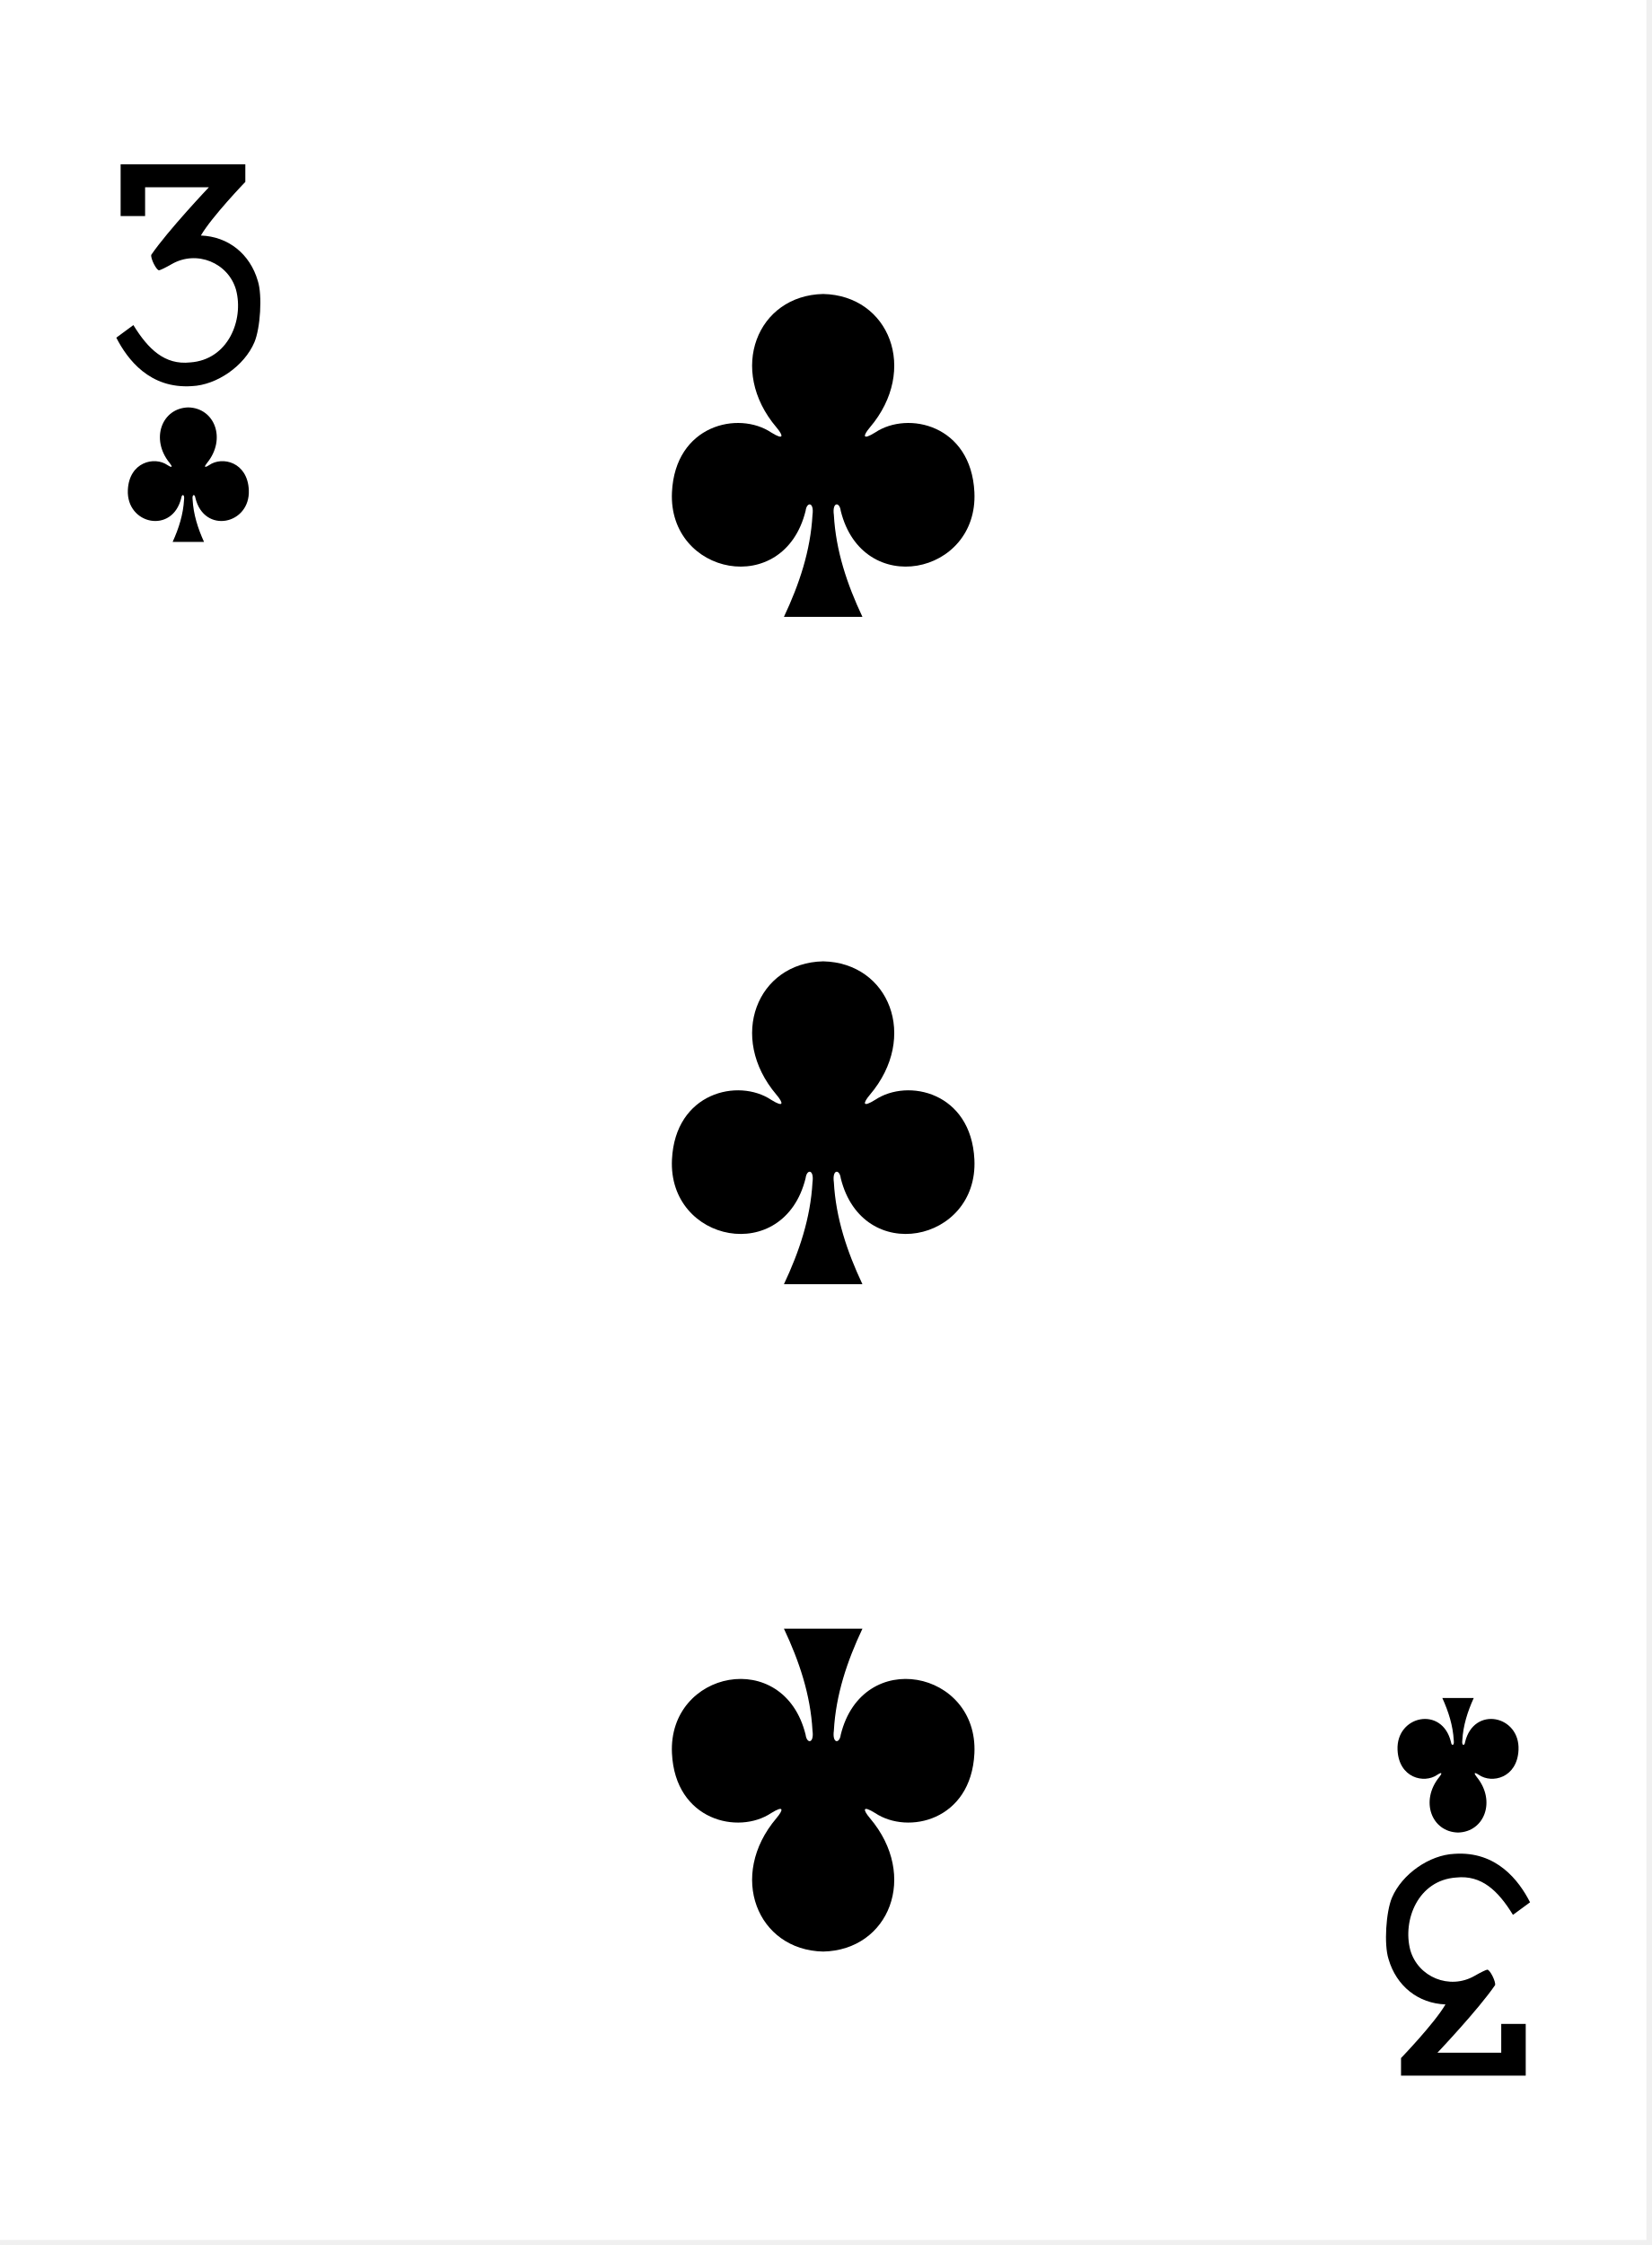
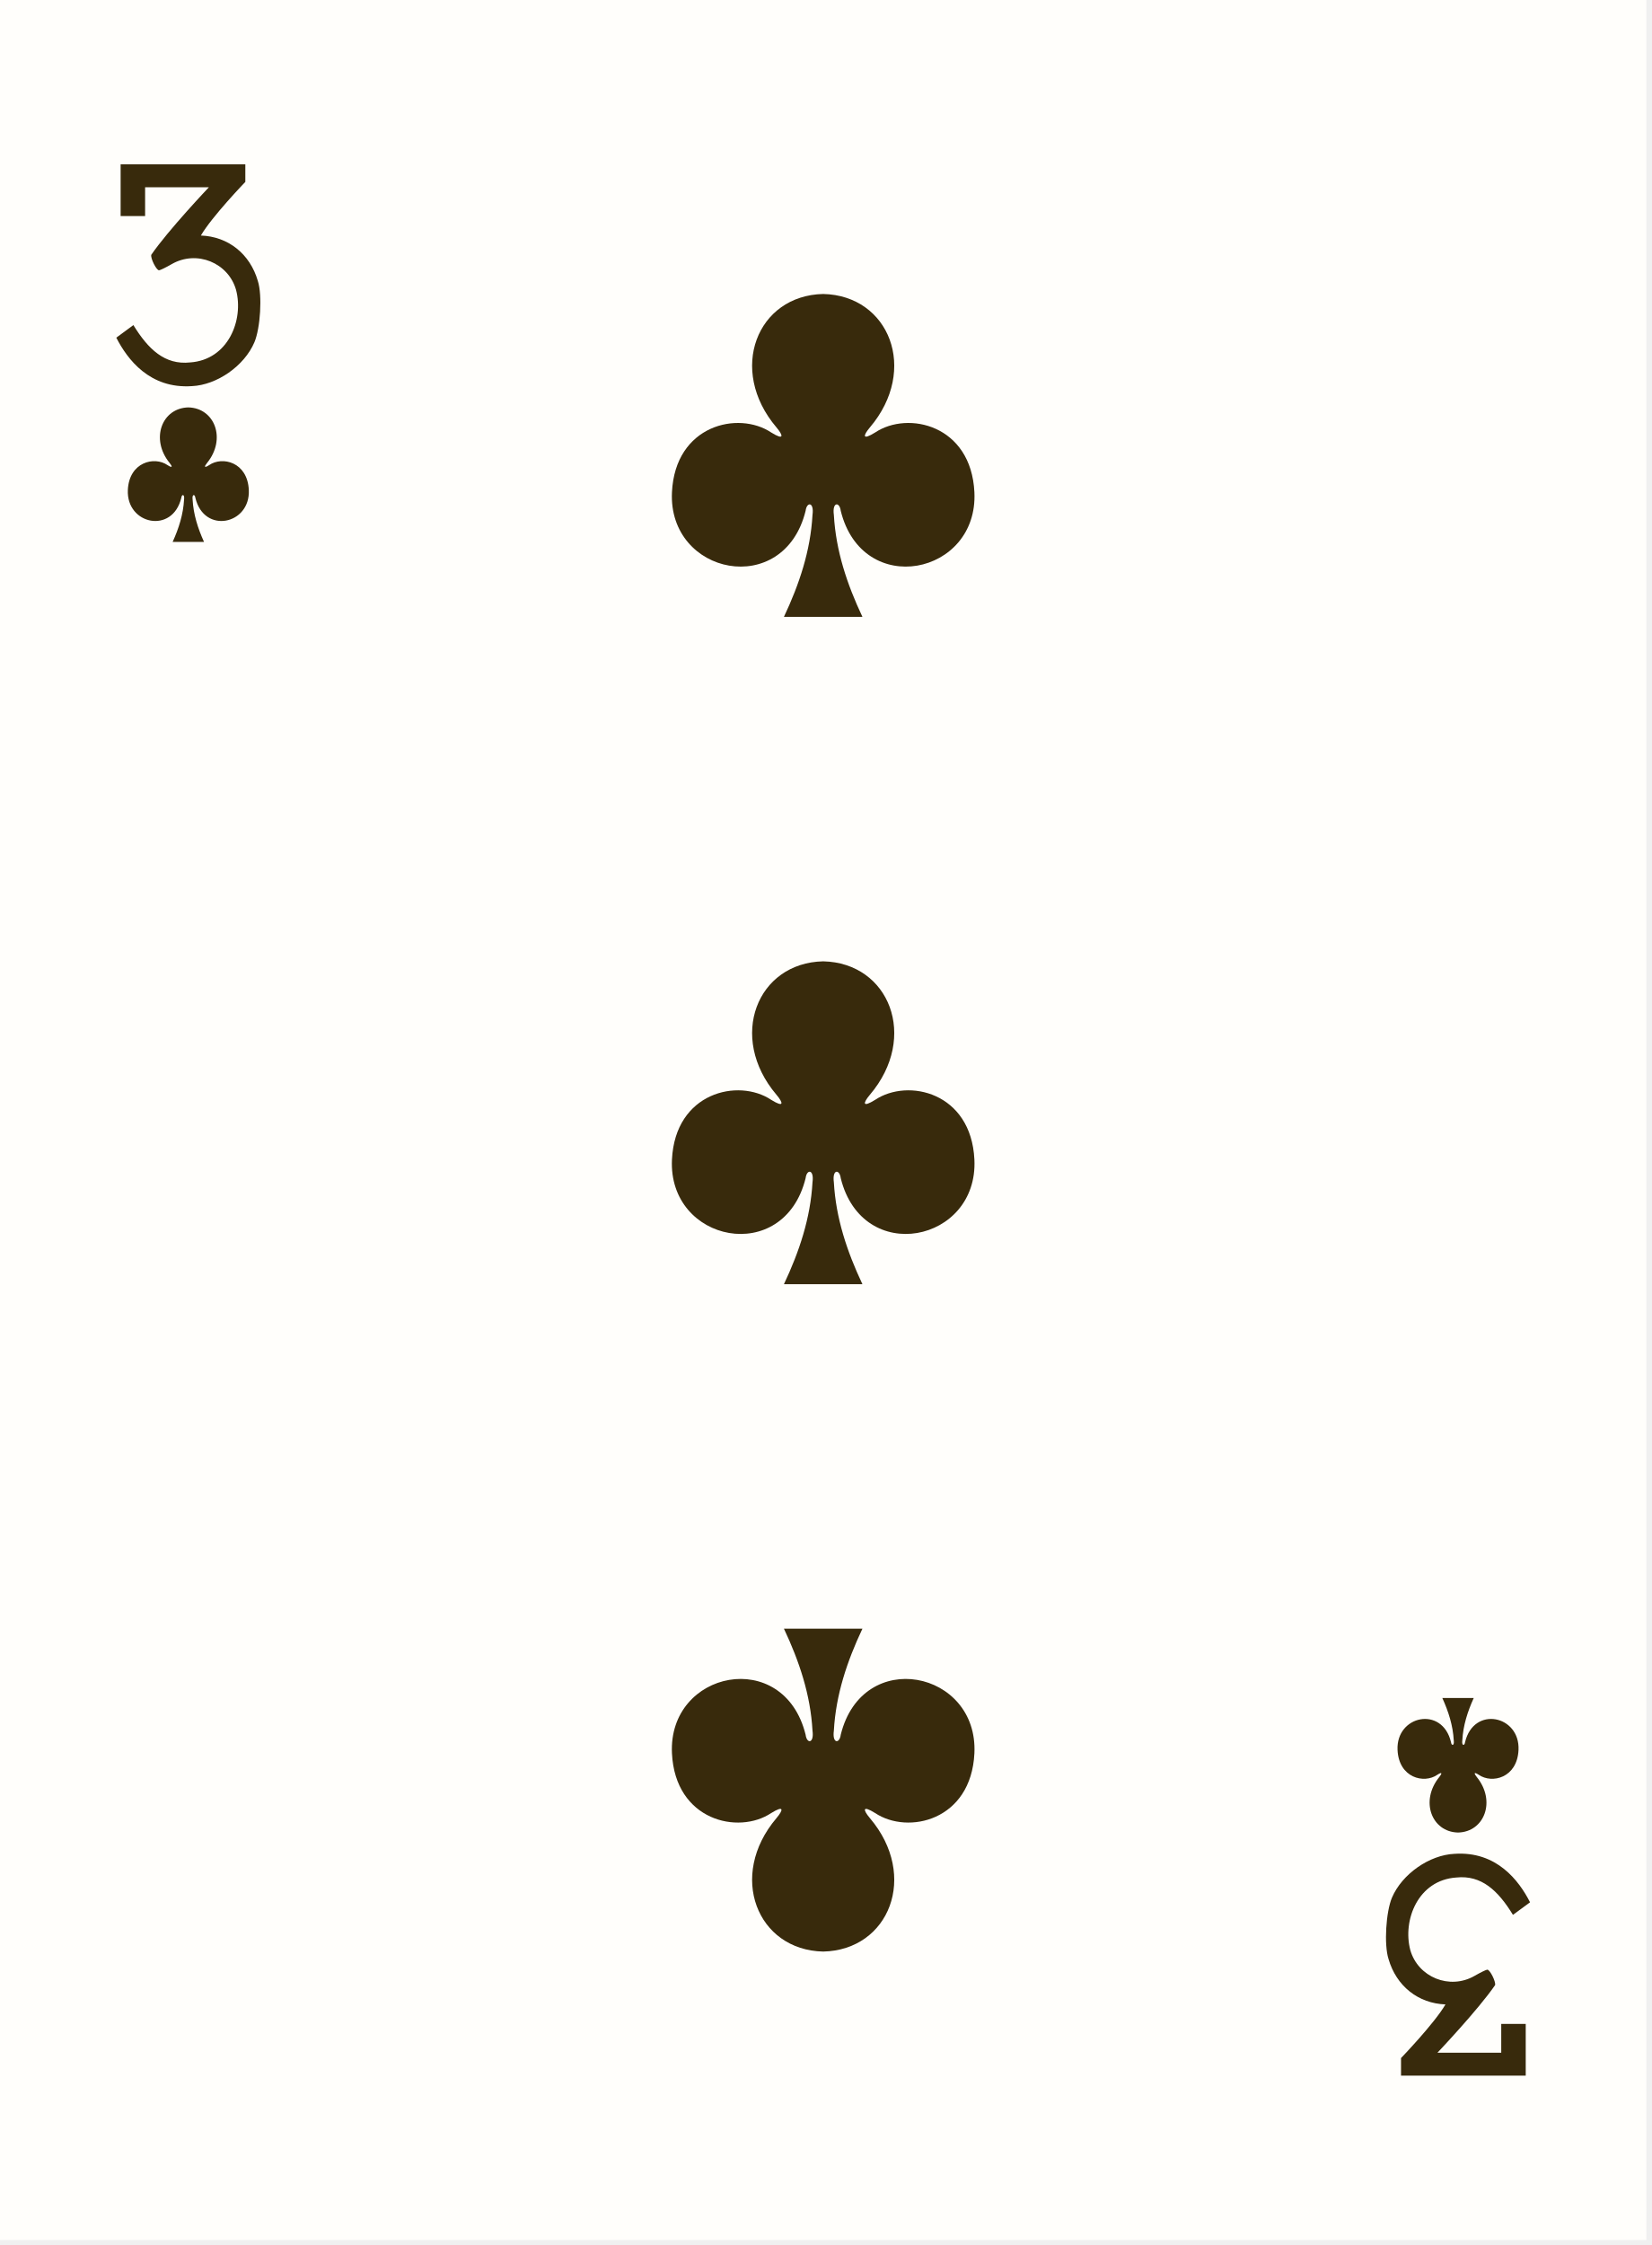
<svg xmlns="http://www.w3.org/2000/svg" width="262" height="356" viewBox="0 0 262 356" fill="none">
-   <path d="M261.12 0H0V355.199H261.12V0Z" fill="white" />
-   <path d="M130.556 46.618C120.084 46.846 115.388 58.622 123.144 67.767C124.269 69.101 124.385 69.866 122.324 68.585C117.102 65.097 107.089 67.39 106.577 78.052C105.943 91.19 124.323 94.975 127.774 81.006C127.956 79.532 129.155 79.565 128.866 81.657C128.551 87.336 126.776 92.643 124.335 97.818C128.449 97.818 133.046 97.818 136.786 97.818C134.345 92.643 132.57 87.336 132.255 81.657C131.966 79.565 133.165 79.532 133.347 81.006C136.798 94.975 155.178 91.19 154.545 78.052C154.032 67.39 144.019 65.097 138.797 68.585C136.736 69.866 136.853 69.101 137.978 67.767C145.734 58.622 141.038 46.846 130.565 46.618C130.565 46.618 130.565 46.618 130.554 46.618H130.556Z" fill="black" />
-   <path d="M130.556 309.468C120.084 309.241 115.388 297.464 123.144 288.319C124.269 286.985 124.385 286.22 122.324 287.501C117.102 290.989 107.089 288.696 106.577 278.034C105.943 264.896 124.323 261.111 127.774 275.081C127.956 276.555 129.155 276.521 128.866 274.429C128.551 268.75 126.776 263.443 124.335 258.268C128.449 258.268 133.046 258.268 136.786 258.268C134.345 263.443 132.57 268.75 132.255 274.429C131.966 276.521 133.165 276.555 133.347 275.081C136.798 261.111 155.178 264.896 154.545 278.034C154.032 288.696 144.019 290.989 138.797 287.501C136.737 286.22 136.853 286.985 137.978 288.319C145.734 297.464 141.038 309.241 130.565 309.468C130.565 309.468 130.565 309.468 130.554 309.468H130.556Z" fill="black" />
-   <path d="M130.556 152.443C120.084 152.67 115.388 164.447 123.144 173.592C124.269 174.925 124.385 175.691 122.324 174.41C117.102 170.922 107.089 173.215 106.577 183.877C105.943 197.015 124.323 200.8 127.774 186.83C127.956 185.356 129.155 185.39 128.866 187.482C128.551 193.16 126.776 198.468 124.335 203.643C128.449 203.643 133.046 203.643 136.786 203.643C134.345 198.468 132.57 193.16 132.255 187.482C131.966 185.39 133.165 185.356 133.347 186.83C136.798 200.8 155.178 197.015 154.545 183.877C154.032 173.215 144.019 170.922 138.797 174.41C136.736 175.691 136.853 174.925 137.978 173.592C145.734 164.447 141.038 152.67 130.565 152.443C130.565 152.443 130.565 152.443 130.554 152.443H130.556Z" fill="black" />
-   <path d="M231.253 290.594C235.442 290.499 237.321 285.593 234.218 281.782C233.768 281.226 233.722 280.907 234.546 281.441C236.635 282.894 240.64 281.939 240.845 277.497C241.099 272.023 233.747 270.445 232.366 276.266C232.293 276.88 231.814 276.866 231.929 275.994C232.055 273.628 232.765 271.417 233.742 269.261C232.082 269.261 230.422 269.261 228.762 269.261C229.738 271.417 230.448 273.628 230.574 275.994C230.69 276.866 230.21 276.88 230.137 276.266C228.757 270.445 221.405 272.023 221.658 277.497C221.863 281.939 225.868 282.894 227.957 281.441C228.781 280.907 228.735 281.226 228.285 281.782C225.182 285.593 227.061 290.499 231.25 290.594C231.25 290.594 231.251 290.594 231.25 290.594H231.253Z" fill="black" />
-   <path d="M29.869 64.605C25.68 64.699 23.802 69.607 26.904 73.417C27.354 73.973 27.4 74.292 26.576 73.758C24.487 72.305 20.482 73.26 20.277 77.703C20.024 83.177 27.376 84.754 28.756 78.933C28.829 78.319 29.309 78.333 29.193 79.205C29.067 81.571 28.357 83.782 27.381 85.938C29.041 85.938 30.701 85.938 32.361 85.938C31.384 83.782 30.674 81.571 30.548 79.205C30.433 78.333 30.912 78.319 30.985 78.933C32.366 84.754 39.718 83.177 39.464 77.703C39.259 73.26 35.254 72.305 33.165 73.758C32.341 74.292 32.387 73.973 32.837 73.417C35.94 69.607 34.061 64.7 29.872 64.605H29.869Z" fill="black" />
-   <path d="M18.446 53.545L21.156 51.551C23.508 55.381 26.138 57.904 30.162 57.471C36.199 57.056 38.7 50.727 37.437 45.959C36.215 41.681 31.216 39.597 27.242 41.878C26.304 42.419 25.399 42.86 25.222 42.86C24.805 42.86 23.861 40.983 23.991 40.41C26.658 36.515 33.135 29.691 33.135 29.691H23.015V34.261H19.132V26.061H38.91V28.843C38.91 28.843 33.611 34.339 31.86 37.349C36.173 37.506 39.649 40.24 40.897 44.561C41.625 46.836 41.299 52.041 40.346 54.283C38.754 58.023 34.405 61.056 30.429 61.231C23.755 61.679 20.214 57.003 18.446 53.545Z" fill="black" />
-   <path d="M242.674 301.655L239.964 303.648C237.612 299.818 234.982 297.295 230.958 297.728C224.921 298.143 222.42 304.472 223.683 309.24C224.905 313.518 229.904 315.602 233.878 313.321C234.816 312.781 235.721 312.339 235.898 312.339C236.315 312.339 237.258 314.216 237.129 314.789C234.462 318.684 227.985 325.509 227.985 325.509H238.104V320.939H241.988V329.139H222.21V326.356C222.21 326.356 227.509 320.86 229.26 317.85C224.947 317.693 221.471 314.959 220.223 310.638C219.495 308.363 219.821 303.159 220.774 300.916C222.366 297.177 226.715 294.143 230.691 293.969C237.365 293.52 240.906 298.196 242.674 301.655Z" fill="black" />
+   <path d="M261.12 0H0V355.199H261.12V0Z" fill="#FFFEFB" />
+   <path d="M130.556 46.618C120.084 46.846 115.388 58.622 123.144 67.767C124.269 69.101 124.385 69.866 122.324 68.585C117.102 65.097 107.089 67.39 106.577 78.052C105.943 91.19 124.323 94.975 127.774 81.006C127.956 79.532 129.155 79.565 128.866 81.657C128.551 87.336 126.776 92.643 124.335 97.818C128.449 97.818 133.046 97.818 136.786 97.818C134.345 92.643 132.57 87.336 132.255 81.657C131.966 79.565 133.165 79.532 133.347 81.006C136.798 94.975 155.178 91.19 154.545 78.052C154.032 67.39 144.019 65.097 138.797 68.585C136.736 69.866 136.853 69.101 137.978 67.767C145.734 58.622 141.038 46.846 130.565 46.618C130.565 46.618 130.565 46.618 130.554 46.618H130.556Z" fill="#382A0C" />
+   <path d="M130.556 309.468C120.084 309.241 115.388 297.464 123.144 288.319C124.269 286.985 124.385 286.22 122.324 287.501C117.102 290.989 107.089 288.696 106.577 278.034C105.943 264.896 124.323 261.111 127.774 275.081C127.956 276.555 129.155 276.521 128.866 274.429C128.551 268.75 126.776 263.443 124.335 258.268C128.449 258.268 133.046 258.268 136.786 258.268C134.345 263.443 132.57 268.75 132.255 274.429C131.966 276.521 133.165 276.555 133.347 275.081C136.798 261.111 155.178 264.896 154.545 278.034C154.032 288.696 144.019 290.989 138.797 287.501C136.737 286.22 136.853 286.985 137.978 288.319C145.734 297.464 141.038 309.241 130.565 309.468C130.565 309.468 130.565 309.468 130.554 309.468H130.556Z" fill="#382A0C" />
+   <path d="M130.556 152.443C120.084 152.67 115.388 164.447 123.144 173.592C124.269 174.925 124.385 175.691 122.324 174.41C117.102 170.922 107.089 173.215 106.577 183.877C105.943 197.015 124.323 200.8 127.774 186.83C127.956 185.356 129.155 185.39 128.866 187.482C128.551 193.16 126.776 198.468 124.335 203.643C128.449 203.643 133.046 203.643 136.786 203.643C134.345 198.468 132.57 193.16 132.255 187.482C131.966 185.39 133.165 185.356 133.347 186.83C136.798 200.8 155.178 197.015 154.545 183.877C154.032 173.215 144.019 170.922 138.797 174.41C136.736 175.691 136.853 174.925 137.978 173.592C145.734 164.447 141.038 152.67 130.565 152.443C130.565 152.443 130.565 152.443 130.554 152.443H130.556Z" fill="#382A0C" />
+   <path d="M231.253 290.594C235.442 290.499 237.321 285.593 234.218 281.782C233.768 281.226 233.722 280.907 234.546 281.441C236.635 282.894 240.64 281.939 240.845 277.497C241.099 272.023 233.747 270.445 232.366 276.266C232.293 276.88 231.814 276.866 231.929 275.994C232.055 273.628 232.765 271.417 233.742 269.261C232.082 269.261 230.422 269.261 228.762 269.261C229.738 271.417 230.448 273.628 230.574 275.994C230.69 276.866 230.21 276.88 230.137 276.266C228.757 270.445 221.405 272.023 221.658 277.497C221.863 281.939 225.868 282.894 227.957 281.441C228.781 280.907 228.735 281.226 228.285 281.782C225.182 285.593 227.061 290.499 231.25 290.594C231.251 290.594 231.25 290.594 231.25 290.594H231.253Z" fill="#382A0C" />
+   <path d="M29.869 64.605C25.68 64.699 23.802 69.607 26.904 73.417C27.354 73.973 27.4 74.292 26.576 73.758C24.487 72.305 20.482 73.26 20.277 77.703C20.024 83.177 27.376 84.754 28.756 78.933C28.829 78.319 29.309 78.333 29.193 79.205C29.067 81.571 28.357 83.782 27.381 85.938C29.041 85.938 30.701 85.938 32.361 85.938C31.384 83.782 30.674 81.571 30.548 79.205C30.433 78.333 30.912 78.319 30.985 78.933C32.366 84.754 39.718 83.177 39.464 77.703C39.259 73.26 35.254 72.305 33.165 73.758C32.341 74.292 32.387 73.973 32.837 73.417C35.94 69.607 34.061 64.7 29.872 64.605H29.869Z" fill="#382A0C" />
+   <path d="M18.446 53.545L21.156 51.551C23.508 55.381 26.138 57.904 30.162 57.471C36.199 57.056 38.7 50.727 37.437 45.959C36.215 41.681 31.216 39.597 27.242 41.878C26.304 42.419 25.399 42.86 25.222 42.86C24.805 42.86 23.861 40.983 23.991 40.41C26.658 36.515 33.135 29.691 33.135 29.691H23.015V34.261H19.132V26.061H38.91V28.843C38.91 28.843 33.611 34.339 31.86 37.349C36.173 37.506 39.649 40.24 40.897 44.561C41.625 46.836 41.299 52.041 40.346 54.283C38.754 58.023 34.405 61.056 30.429 61.231C23.755 61.679 20.214 57.003 18.446 53.545Z" fill="#382A0C" />
+   <path d="M242.674 301.655L239.964 303.648C237.612 299.818 234.982 297.295 230.958 297.728C224.921 298.143 222.42 304.472 223.683 309.24C224.905 313.518 229.904 315.602 233.878 313.321C234.816 312.781 235.721 312.339 235.898 312.339C236.315 312.339 237.258 314.216 237.129 314.789C234.462 318.684 227.985 325.509 227.985 325.509H238.104V320.939H241.988V329.139H222.21V326.356C222.21 326.356 227.509 320.86 229.26 317.85C224.947 317.693 221.471 314.959 220.223 310.638C219.495 308.363 219.821 303.159 220.774 300.916C222.366 297.177 226.715 294.143 230.691 293.969C237.365 293.52 240.906 298.196 242.674 301.655Z" fill="#382A0C" />
</svg>
